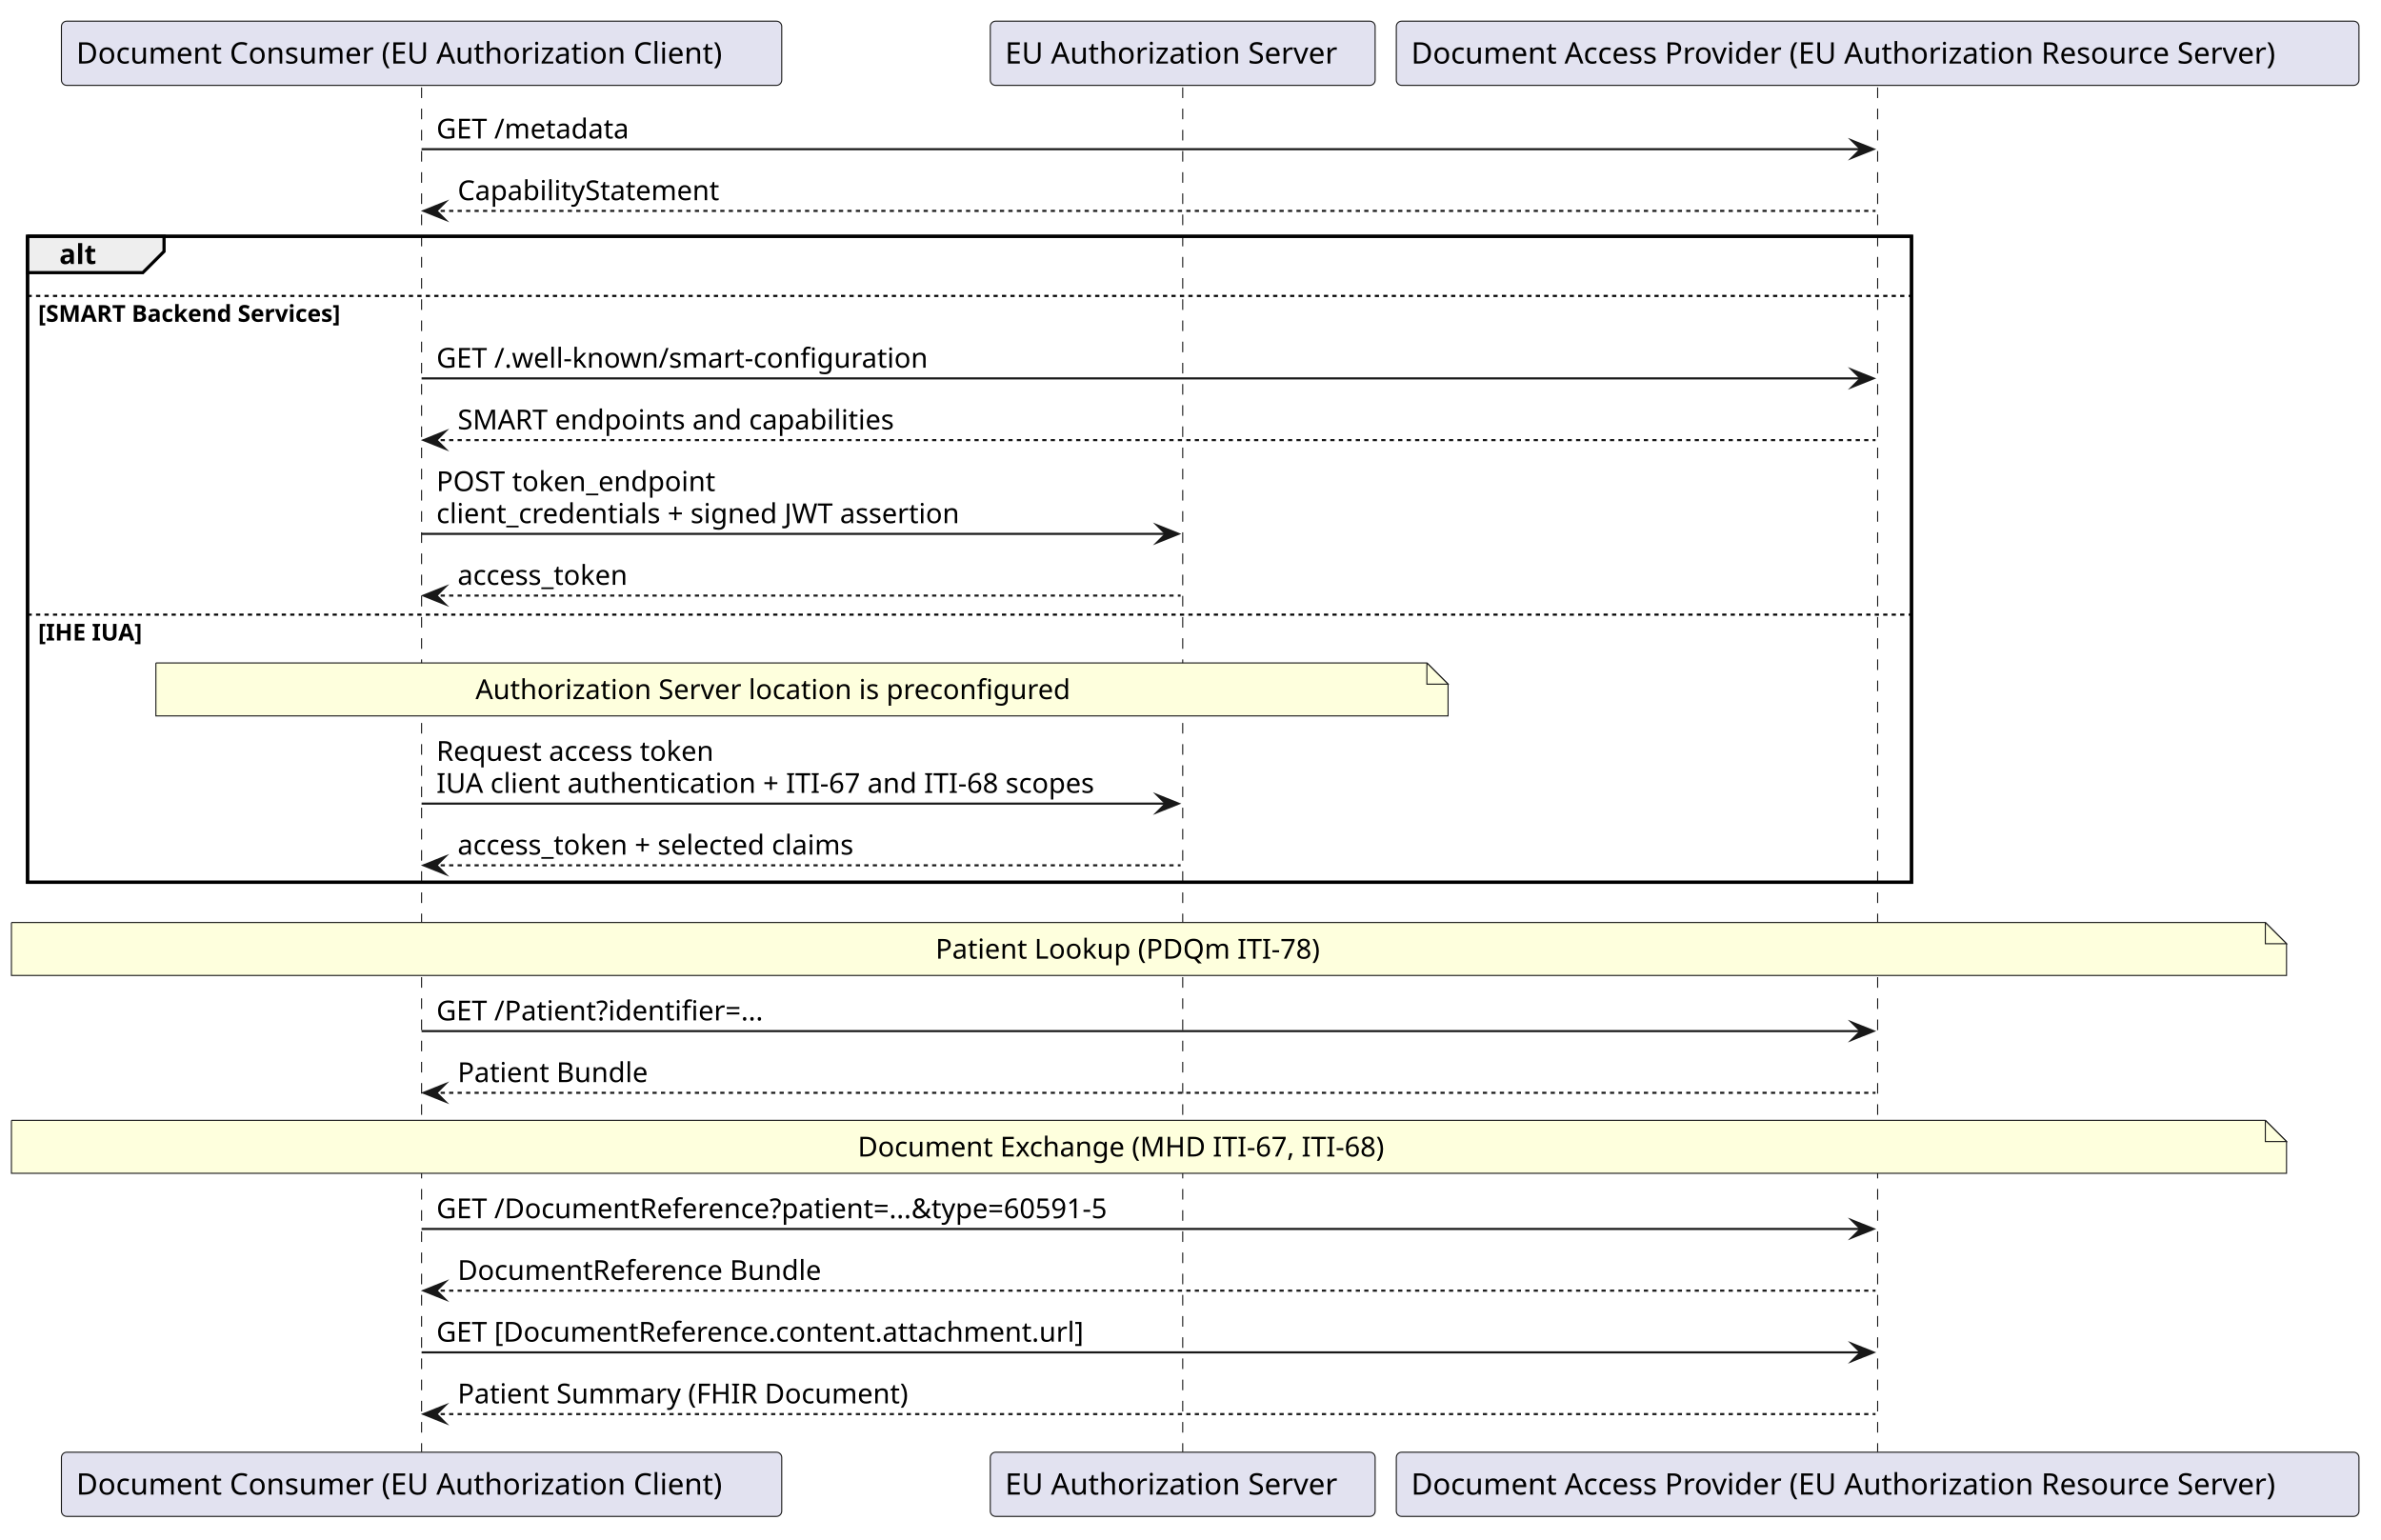
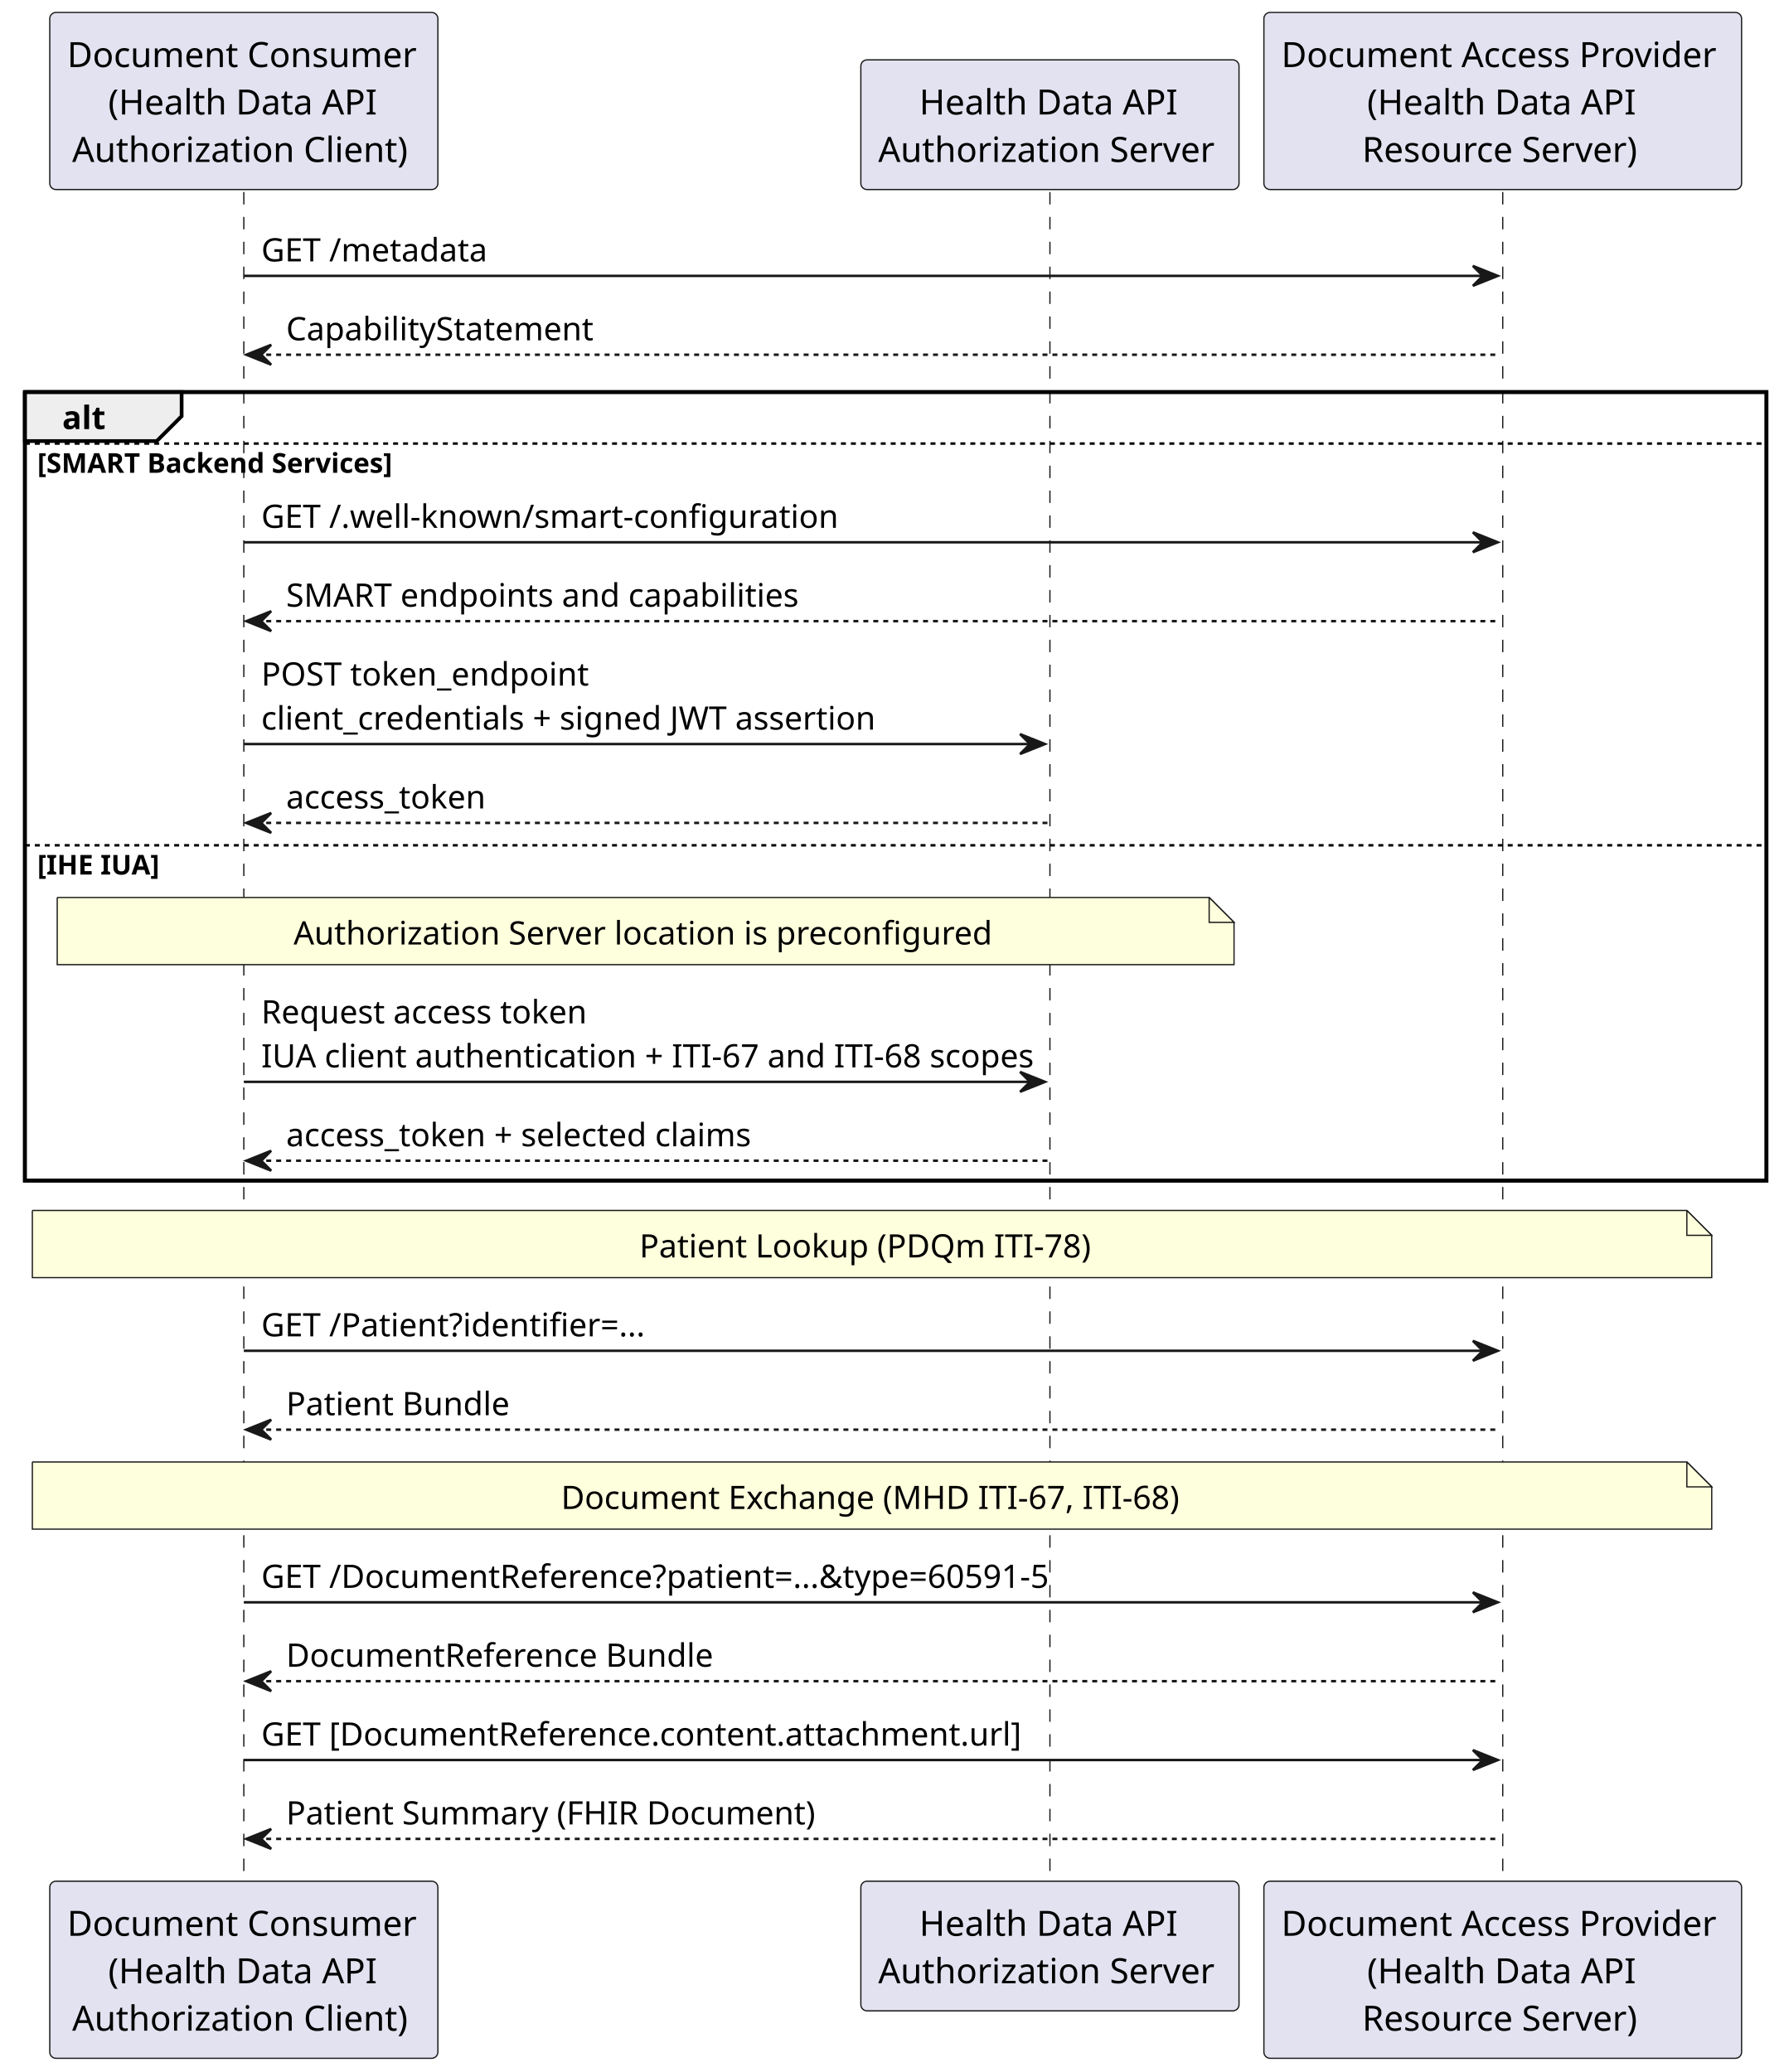
- <svg xmlns="http://www.w3.org/2000/svg" version="1.1" data-diagram-type="SEQUENCE" viewBox="0 0 1124 727" zoomAndPan="magnify" preserveAspectRatio="none" contentStyleType="text/css">
+ <svg xmlns="http://www.w3.org/2000/svg" contentStyleType="text/css" preserveAspectRatio="none" version="1.1" viewBox="0 0 717 833" zoomAndPan="magnify">
  <defs />
-   <g font-family="sans-serif" lengthAdjust="spacing">
-     <rect x="13" y="111.563" width="889.377" height="304.938" fill="none" style="stroke:#000;stroke-width:1.5;" />
-     <g>
-       <rect x="195.517" y="41.297" width="8" height="644.266" fill="#000" fill-opacity="0" />
-       <line x1="199.017" y1="41.297" x2="199.017" y2="685.563" style="stroke:#181818;stroke-width:0.5;stroke-dasharray:5,5;" />
-     </g>
-     <g>
-       <rect x="554.825" y="41.297" width="8" height="644.266" fill="#000" fill-opacity="0" />
-       <line x1="558.325" y1="41.297" x2="558.325" y2="685.563" style="stroke:#181818;stroke-width:0.5;stroke-dasharray:5,5;" />
-     </g>
-     <g>
-       <rect x="882.877" y="41.297" width="8" height="644.266" fill="#000" fill-opacity="0" />
-       <line x1="886.377" y1="41.297" x2="886.377" y2="685.563" style="stroke:#181818;stroke-width:0.5;stroke-dasharray:5,5;" />
-     </g>
-     <rect x="29" y="10" width="340.033" height="30.297" fill="#E2E2F0" style="stroke:#181818;stroke-width:0.5;" rx="2.5" ry="2.5" />
-     <text x="36" y="29.995" fill="#000" font-size="14" textLength="326.033">Document Consumer (EU Authorization Client)</text>
-     <rect x="467.489" y="10" width="181.672" height="30.297" fill="#E2E2F0" style="stroke:#181818;stroke-width:0.5;" rx="2.5" ry="2.5" />
-     <text x="474.489" y="29.995" fill="#000" font-size="14" textLength="167.672">EU Authorization Server</text>
-     <rect x="659.161" y="10" width="454.433" height="30.297" fill="#E2E2F0" style="stroke:#181818;stroke-width:0.5;" rx="2.5" ry="2.5" />
-     <text x="666.161" y="29.995" fill="#000" font-size="14" textLength="440.433">Document Access Provider (EU Authorization Resource Server)</text>
-     <rect x="29" y="685.563" width="340.033" height="30.297" fill="#E2E2F0" style="stroke:#181818;stroke-width:0.5;" rx="2.5" ry="2.5" />
-     <text x="36" y="705.558" fill="#000" font-size="14" textLength="326.033">Document Consumer (EU Authorization Client)</text>
-     <rect x="467.489" y="685.563" width="181.672" height="30.297" fill="#E2E2F0" style="stroke:#181818;stroke-width:0.5;" rx="2.5" ry="2.5" />
-     <text x="474.489" y="705.558" fill="#000" font-size="14" textLength="167.672">EU Authorization Server</text>
-     <rect x="659.161" y="685.563" width="454.433" height="30.297" fill="#E2E2F0" style="stroke:#181818;stroke-width:0.5;" rx="2.5" ry="2.5" />
-     <text x="666.161" y="705.558" fill="#000" font-size="14" textLength="440.433">Document Access Provider (EU Authorization Resource Server)</text>
-     <polygon points="874.377,66.43,884.377,70.43,874.377,74.43,878.377,70.43" fill="#181818" style="stroke:#181818;stroke-width:1;stroke-linejoin:miter;stroke-miterlimit:10;" />
-     <line x1="199.017" y1="70.43" x2="880.377" y2="70.43" style="stroke:#181818;stroke-width:1;" />
-     <text x="206.017" y="65.364" fill="#000" font-size="13" textLength="97.748">GET /metadata</text>
-     <polygon points="210.017,95.563,200.017,99.563,210.017,103.563,206.017,99.563" fill="#181818" style="stroke:#181818;stroke-width:1;stroke-linejoin:miter;stroke-miterlimit:10;" />
-     <line x1="204.017" y1="99.563" x2="885.377" y2="99.563" style="stroke:#181818;stroke-width:1;stroke-dasharray:2,2;" />
-     <text x="216.017" y="94.497" fill="#000" font-size="13" textLength="133.548">CapabilityStatement</text>
-     <path d="M13,111.563 L77.443,111.563 L77.443,118.695 L67.443,128.695 L13,128.695 L13,111.563" style="stroke:#000;stroke-width:1.5;" fill="#EEE" />
-     <rect x="13" y="111.563" width="889.377" height="304.938" fill="none" style="stroke:#000;stroke-width:1.5;" />
-     <text x="28" y="124.629" fill="#000" font-size="13" textLength="19.443" font-weight="700">alt</text>
-     <line x1="13" y1="139.695" x2="902.377" y2="139.695" style="stroke:#000;stroke-width:1;stroke-dasharray:2,2;" />
-     <text x="18" y="151.906" fill="#000" font-size="11" textLength="166.155" font-weight="700">[SMART Backend Services]</text>
-     <polygon points="874.377,174.633,884.377,178.633,874.377,182.633,878.377,178.633" fill="#181818" style="stroke:#181818;stroke-width:1;stroke-linejoin:miter;stroke-miterlimit:10;" />
-     <line x1="199.017" y1="178.633" x2="880.377" y2="178.633" style="stroke:#181818;stroke-width:1;" />
-     <text x="206.017" y="173.567" fill="#000" font-size="13" textLength="245.159">GET /.well-known/smart-configuration</text>
-     <polygon points="210.017,203.766,200.017,207.766,210.017,211.766,206.017,207.766" fill="#181818" style="stroke:#181818;stroke-width:1;stroke-linejoin:miter;stroke-miterlimit:10;" />
-     <line x1="204.017" y1="207.766" x2="885.377" y2="207.766" style="stroke:#181818;stroke-width:1;stroke-dasharray:2,2;" />
-     <text x="216.017" y="202.7" fill="#000" font-size="13" textLength="220.505">SMART endpoints and capabilities</text>
-     <polygon points="546.325,248.031,556.325,252.031,546.325,256.031,550.325,252.031" fill="#181818" style="stroke:#181818;stroke-width:1;stroke-linejoin:miter;stroke-miterlimit:10;" />
-     <line x1="199.017" y1="252.031" x2="552.325" y2="252.031" style="stroke:#181818;stroke-width:1;" />
-     <text x="206.017" y="231.833" fill="#000" font-size="13" textLength="139.356">POST token_endpoint</text>
-     <text x="206.017" y="246.965" fill="#000" font-size="13" textLength="269.179">client_credentials + signed JWT assertion</text>
-     <polygon points="210.017,277.164,200.017,281.164,210.017,285.164,206.017,281.164" fill="#181818" style="stroke:#181818;stroke-width:1;stroke-linejoin:miter;stroke-miterlimit:10;" />
-     <line x1="204.017" y1="281.164" x2="557.325" y2="281.164" style="stroke:#181818;stroke-width:1;stroke-dasharray:2,2;" />
-     <text x="216.017" y="276.098" fill="#000" font-size="13" textLength="87.122">access_token</text>
-     <line x1="13" y1="290.164" x2="902.377" y2="290.164" style="stroke:#000;stroke-width:1;stroke-dasharray:2,2;" />
-     <text x="18" y="302.375" fill="#000" font-size="11" textLength="56.235" font-weight="700">[IHE IUA]</text>
-     <path d="M73.59,312.969 L73.59,337.969 L683.59,337.969 L683.59,322.969 L673.59,312.969 L73.59,312.969" style="stroke:#181818;stroke-width:0.5;" fill="#FEFFDD" />
-     <path d="M673.59,312.969 L673.59,322.969 L683.59,322.969 L673.59,312.969" style="stroke:#181818;stroke-width:0.5;" fill="#FEFFDD" />
-     <text x="224.468" y="330.036" fill="#000" font-size="13" textLength="299.406">Authorization Server location is preconfigured</text>
-     <polygon points="546.325,375.367,556.325,379.367,546.325,383.367,550.325,379.367" fill="#181818" style="stroke:#181818;stroke-width:1;stroke-linejoin:miter;stroke-miterlimit:10;" />
-     <line x1="199.017" y1="379.367" x2="552.325" y2="379.367" style="stroke:#181818;stroke-width:1;" />
-     <text x="206.017" y="359.168" fill="#000" font-size="13" textLength="142.276">Request access token</text>
-     <text x="206.017" y="374.301" fill="#000" font-size="13" textLength="335.309">IUA client authentication + ITI-67 and ITI-68 scopes</text>
-     <polygon points="210.017,404.5,200.017,408.5,210.017,412.5,206.017,408.5" fill="#181818" style="stroke:#181818;stroke-width:1;stroke-linejoin:miter;stroke-miterlimit:10;" />
-     <line x1="204.017" y1="408.5" x2="557.325" y2="408.5" style="stroke:#181818;stroke-width:1;stroke-dasharray:2,2;" />
-     <text x="216.017" y="403.434" fill="#000" font-size="13" textLength="207.061">access_token + selected claims</text>
-     <path d="M5.4,435.5 L5.4,460.5 L1079.4,460.5 L1079.4,445.5 L1069.4,435.5 L5.4,435.5" style="stroke:#181818;stroke-width:0.5;" fill="#FEFFDD" />
-     <path d="M1069.4,435.5 L1069.4,445.5 L1079.4,445.5 L1069.4,435.5" style="stroke:#181818;stroke-width:0.5;" fill="#FEFFDD" />
-     <text x="441.624" y="452.567" fill="#000" font-size="13" textLength="193.146">Patient Lookup (PDQm ITI-78)</text>
-     <polygon points="874.377,482.766,884.377,486.766,874.377,490.766,878.377,486.766" fill="#181818" style="stroke:#181818;stroke-width:1;stroke-linejoin:miter;stroke-miterlimit:10;" />
-     <line x1="199.017" y1="486.766" x2="880.377" y2="486.766" style="stroke:#181818;stroke-width:1;" />
-     <text x="206.017" y="481.7" fill="#000" font-size="13" textLength="169.121">GET /Patient?identifier=...</text>
-     <polygon points="210.017,511.898,200.017,515.898,210.017,519.898,206.017,515.898" fill="#181818" style="stroke:#181818;stroke-width:1;stroke-linejoin:miter;stroke-miterlimit:10;" />
-     <line x1="204.017" y1="515.898" x2="885.377" y2="515.898" style="stroke:#181818;stroke-width:1;stroke-dasharray:2,2;" />
-     <text x="216.017" y="510.833" fill="#000" font-size="13" textLength="95.24">Patient Bundle</text>
-     <path d="M5.4,528.898 L5.4,553.898 L1079.4,553.898 L1079.4,538.898 L1069.4,528.898 L5.4,528.898" style="stroke:#181818;stroke-width:0.5;" fill="#FEFFDD" />
-     <path d="M1069.4,528.898 L1069.4,538.898 L1079.4,538.898 L1069.4,528.898" style="stroke:#181818;stroke-width:0.5;" fill="#FEFFDD" />
-     <text x="404.903" y="545.965" fill="#000" font-size="13" textLength="266.589">Document Exchange (MHD ITI-67, ITI-68)</text>
-     <polygon points="874.377,576.164,884.377,580.164,874.377,584.164,878.377,580.164" fill="#181818" style="stroke:#181818;stroke-width:1;stroke-linejoin:miter;stroke-miterlimit:10;" />
-     <line x1="199.017" y1="580.164" x2="880.377" y2="580.164" style="stroke:#181818;stroke-width:1;" />
-     <text x="206.017" y="575.098" fill="#000" font-size="13" textLength="349.261">GET /DocumentReference?patient=...&amp;type=60591-5</text>
-     <polygon points="210.017,605.297,200.017,609.297,210.017,613.297,206.017,609.297" fill="#181818" style="stroke:#181818;stroke-width:1;stroke-linejoin:miter;stroke-miterlimit:10;" />
-     <line x1="204.017" y1="609.297" x2="885.377" y2="609.297" style="stroke:#181818;stroke-width:1;stroke-dasharray:2,2;" />
-     <text x="216.017" y="604.231" fill="#000" font-size="13" textLength="183.073">DocumentReference Bundle</text>
-     <polygon points="874.377,634.43,884.377,638.43,874.377,642.43,878.377,638.43" fill="#181818" style="stroke:#181818;stroke-width:1;stroke-linejoin:miter;stroke-miterlimit:10;" />
-     <line x1="199.017" y1="638.43" x2="880.377" y2="638.43" style="stroke:#181818;stroke-width:1;" />
-     <text x="206.017" y="633.364" fill="#000" font-size="13" textLength="329.063">GET [DocumentReference.content.attachment.url]</text>
-     <polygon points="210.017,663.563,200.017,667.563,210.017,671.563,206.017,667.563" fill="#181818" style="stroke:#181818;stroke-width:1;stroke-linejoin:miter;stroke-miterlimit:10;" />
-     <line x1="204.017" y1="667.563" x2="885.377" y2="667.563" style="stroke:#181818;stroke-width:1;stroke-dasharray:2,2;" />
-     <text x="216.017" y="662.497" fill="#000" font-size="13" textLength="228.681">Patient Summary (FHIR Document)</text>
+   <g>
+     <rect fill="none" height="317.024" style="stroke:#000000;stroke-width:1.5;" width="700" x="10" y="157.616" />
+     <line style="stroke:#181818;stroke-width:0.5;stroke-dasharray:5.0,5.0;" x1="98" x2="98" y1="77.204" y2="757.288" />
+     <line style="stroke:#181818;stroke-width:0.5;stroke-dasharray:5.0,5.0;" x1="422" x2="422" y1="77.204" y2="757.288" />
+     <line style="stroke:#181818;stroke-width:0.5;stroke-dasharray:5.0,5.0;" x1="604" x2="604" y1="77.204" y2="757.288" />
+     <rect fill="#E2E2F0" height="71.204" rx="2.5" ry="2.5" style="stroke:#181818;stroke-width:0.5;" width="156" x="20" y="5" />
+     <text fill="#000000" font-family="sans-serif" font-size="14" lengthAdjust="spacing" textLength="142" x="27" y="26.966">Document Consumer</text>
+     <text fill="#000000" font-family="sans-serif" font-size="14" lengthAdjust="spacing" textLength="109" x="43.5" y="46.034">(Health Data API</text>
+     <text fill="#000000" font-family="sans-serif" font-size="14" lengthAdjust="spacing" textLength="138" x="29" y="65.102">Authorization Client)</text>
+     <rect fill="#E2E2F0" height="71.204" rx="2.5" ry="2.5" style="stroke:#181818;stroke-width:0.5;" width="156" x="20" y="756.288" />
+     <text fill="#000000" font-family="sans-serif" font-size="14" lengthAdjust="spacing" textLength="142" x="27" y="778.254">Document Consumer</text>
+     <text fill="#000000" font-family="sans-serif" font-size="14" lengthAdjust="spacing" textLength="109" x="43.5" y="797.322">(Health Data API</text>
+     <text fill="#000000" font-family="sans-serif" font-size="14" lengthAdjust="spacing" textLength="138" x="29" y="816.39">Authorization Client)</text>
+     <rect fill="#E2E2F0" height="52.136" rx="2.5" ry="2.5" style="stroke:#181818;stroke-width:0.5;" width="152" x="346" y="24.068" />
+     <text fill="#000000" font-family="sans-serif" font-size="14" lengthAdjust="spacing" textLength="105" x="369.5" y="46.034">Health Data API</text>
+     <text fill="#000000" font-family="sans-serif" font-size="14" lengthAdjust="spacing" textLength="138" x="353" y="65.102">Authorization Server</text>
+     <rect fill="#E2E2F0" height="52.136" rx="2.5" ry="2.5" style="stroke:#181818;stroke-width:0.5;" width="152" x="346" y="756.288" />
+     <text fill="#000000" font-family="sans-serif" font-size="14" lengthAdjust="spacing" textLength="105" x="369.5" y="778.254">Health Data API</text>
+     <text fill="#000000" font-family="sans-serif" font-size="14" lengthAdjust="spacing" textLength="138" x="353" y="797.322">Authorization Server</text>
+     <rect fill="#E2E2F0" height="71.204" rx="2.5" ry="2.5" style="stroke:#181818;stroke-width:0.5;" width="192" x="508" y="5" />
+     <text fill="#000000" font-family="sans-serif" font-size="14" lengthAdjust="spacing" textLength="178" x="515" y="26.966">Document Access Provider</text>
+     <text fill="#000000" font-family="sans-serif" font-size="14" lengthAdjust="spacing" textLength="109" x="549.5" y="46.034">(Health Data API</text>
+     <text fill="#000000" font-family="sans-serif" font-size="14" lengthAdjust="spacing" textLength="113" x="547.5" y="65.102">Resource Server)</text>
+     <rect fill="#E2E2F0" height="71.204" rx="2.5" ry="2.5" style="stroke:#181818;stroke-width:0.5;" width="192" x="508" y="756.288" />
+     <text fill="#000000" font-family="sans-serif" font-size="14" lengthAdjust="spacing" textLength="178" x="515" y="778.254">Document Access Provider</text>
+     <text fill="#000000" font-family="sans-serif" font-size="14" lengthAdjust="spacing" textLength="109" x="549.5" y="797.322">(Health Data API</text>
+     <text fill="#000000" font-family="sans-serif" font-size="14" lengthAdjust="spacing" textLength="113" x="547.5" y="816.39">Resource Server)</text>
+     <polygon fill="#181818" points="592,106.91,602,110.91,592,114.91,596,110.91" style="stroke:#181818;stroke-width:1.0;" />
+     <line style="stroke:#181818;stroke-width:1.0;" x1="98" x2="598" y1="110.91" y2="110.91" />
+     <text fill="#000000" font-family="sans-serif" font-size="13" lengthAdjust="spacing" textLength="89" x="105" y="105.101">GET /metadata</text>
+     <polygon fill="#181818" points="109,138.616,99,142.616,109,146.616,105,142.616" style="stroke:#181818;stroke-width:1.0;" />
+     <line style="stroke:#181818;stroke-width:1.0;stroke-dasharray:2.0,2.0;" x1="103" x2="603" y1="142.616" y2="142.616" />
+     <text fill="#000000" font-family="sans-serif" font-size="13" lengthAdjust="spacing" textLength="122" x="115" y="136.807">CapabilityStatement</text>
+     <path d="M10,157.616 L73,157.616 L73,167.322 L63,177.322 L10,177.322 L10,157.616 " fill="#EEEEEE" style="stroke:#000000;stroke-width:1.5;" />
+     <rect fill="none" height="317.024" style="stroke:#000000;stroke-width:1.5;" width="700" x="10" y="157.616" />
+     <text fill="#000000" font-family="sans-serif" font-size="13" font-weight="bold" lengthAdjust="spacing" textLength="18" x="25" y="172.513">alt</text>
+     <line style="stroke:#000000;stroke-width:1.0;stroke-dasharray:2.0,2.0;" x1="10" x2="710" y1="178.322" y2="178.322" />
+     <text fill="#000000" font-family="sans-serif" font-size="11" font-weight="bold" lengthAdjust="spacing" textLength="144" x="15" y="190.081">[SMART Backend Services]</text>
+     <polygon fill="#181818" points="592,214.01,602,218.01,592,222.01,596,218.01" style="stroke:#181818;stroke-width:1.0;" />
+     <line style="stroke:#181818;stroke-width:1.0;" x1="98" x2="598" y1="218.01" y2="218.01" />
+     <text fill="#000000" font-family="sans-serif" font-size="13" lengthAdjust="spacing" textLength="227" x="105" y="212.201">GET /.well-known/smart-configuration</text>
+     <polygon fill="#181818" points="109,245.716,99,249.716,109,253.716,105,249.716" style="stroke:#181818;stroke-width:1.0;" />
+     <line style="stroke:#181818;stroke-width:1.0;stroke-dasharray:2.0,2.0;" x1="103" x2="603" y1="249.716" y2="249.716" />
+     <text fill="#000000" font-family="sans-serif" font-size="13" lengthAdjust="spacing" textLength="201" x="115" y="243.907">SMART endpoints and capabilities</text>
+     <polygon fill="#181818" points="410,295.128,420,299.128,410,303.128,414,299.128" style="stroke:#181818;stroke-width:1.0;" />
+     <line style="stroke:#181818;stroke-width:1.0;" x1="98" x2="416" y1="299.128" y2="299.128" />
+     <text fill="#000000" font-family="sans-serif" font-size="13" lengthAdjust="spacing" textLength="131" x="105" y="275.613">POST token_endpoint</text>
+     <text fill="#000000" font-family="sans-serif" font-size="13" lengthAdjust="spacing" textLength="240" x="105" y="293.319">client_credentials + signed JWT assertion</text>
+     <polygon fill="#181818" points="109,326.834,99,330.834,109,334.834,105,330.834" style="stroke:#181818;stroke-width:1.0;" />
+     <line style="stroke:#181818;stroke-width:1.0;stroke-dasharray:2.0,2.0;" x1="103" x2="421" y1="330.834" y2="330.834" />
+     <text fill="#000000" font-family="sans-serif" font-size="13" lengthAdjust="spacing" textLength="79" x="115" y="325.025">access_token</text>
+     <line style="stroke:#000000;stroke-width:1.0;stroke-dasharray:2.0,2.0;" x1="10" x2="710" y1="339.834" y2="339.834" />
+     <text fill="#000000" font-family="sans-serif" font-size="11" font-weight="bold" lengthAdjust="spacing" textLength="49" x="15" y="351.593">[IHE IUA]</text>
+     <path d="M23,360.816 L23,387.816 L496,387.816 L496,370.816 L486,360.816 L23,360.816 " fill="#FEFFDD" style="stroke:#181818;stroke-width:0.5;" />
+     <path d="M486,360.816 L486,370.816 L496,370.816 L486,360.816 " fill="#FEFFDD" style="stroke:#181818;stroke-width:0.5;" />
+     <text fill="#000000" font-family="sans-serif" font-size="13" lengthAdjust="spacing" textLength="274" x="118" y="379.713">Authorization Server location is preconfigured</text>
+     <polygon fill="#181818" points="410,430.934,420,434.934,410,438.934,414,434.934" style="stroke:#181818;stroke-width:1.0;" />
+     <line style="stroke:#181818;stroke-width:1.0;" x1="98" x2="416" y1="434.934" y2="434.934" />
+     <text fill="#000000" font-family="sans-serif" font-size="13" lengthAdjust="spacing" textLength="128" x="105" y="411.419">Request access token</text>
+     <text fill="#000000" font-family="sans-serif" font-size="13" lengthAdjust="spacing" textLength="300" x="105" y="429.125">IUA client authentication + ITI-67 and ITI-68 scopes</text>
+     <polygon fill="#181818" points="109,462.64,99,466.64,109,470.64,105,466.64" style="stroke:#181818;stroke-width:1.0;" />
+     <line style="stroke:#181818;stroke-width:1.0;stroke-dasharray:2.0,2.0;" x1="103" x2="421" y1="466.64" y2="466.64" />
+     <text fill="#000000" font-family="sans-serif" font-size="13" lengthAdjust="spacing" textLength="181" x="115" y="460.831">access_token + selected claims</text>
+     <path d="M13,486.64 L13,513.64 L688,513.64 L688,496.64 L678,486.64 L13,486.64 " fill="#FEFFDD" style="stroke:#181818;stroke-width:0.5;" />
+     <path d="M678,486.64 L678,496.64 L688,496.64 L678,486.64 " fill="#FEFFDD" style="stroke:#181818;stroke-width:0.5;" />
+     <text fill="#000000" font-family="sans-serif" font-size="13" lengthAdjust="spacing" textLength="178" x="257" y="505.537">Patient Lookup (PDQm ITI-78)</text>
+     <polygon fill="#181818" points="592,539.052,602,543.052,592,547.052,596,543.052" style="stroke:#181818;stroke-width:1.0;" />
+     <line style="stroke:#181818;stroke-width:1.0;" x1="98" x2="598" y1="543.052" y2="543.052" />
+     <text fill="#000000" font-family="sans-serif" font-size="13" lengthAdjust="spacing" textLength="149" x="105" y="537.243">GET /Patient?identifier=...</text>
+     <polygon fill="#181818" points="109,570.758,99,574.758,109,578.758,105,574.758" style="stroke:#181818;stroke-width:1.0;" />
+     <line style="stroke:#181818;stroke-width:1.0;stroke-dasharray:2.0,2.0;" x1="103" x2="603" y1="574.758" y2="574.758" />
+     <text fill="#000000" font-family="sans-serif" font-size="13" lengthAdjust="spacing" textLength="88" x="115" y="568.949">Patient Bundle</text>
+     <path d="M13,587.758 L13,614.758 L688,614.758 L688,597.758 L678,587.758 L13,587.758 " fill="#FEFFDD" style="stroke:#181818;stroke-width:0.5;" />
+     <path d="M678,587.758 L678,597.758 L688,597.758 L678,587.758 " fill="#FEFFDD" style="stroke:#181818;stroke-width:0.5;" />
+     <text fill="#000000" font-family="sans-serif" font-size="13" lengthAdjust="spacing" textLength="241" x="225.5" y="606.655">Document Exchange (MHD ITI-67, ITI-68)</text>
+     <polygon fill="#181818" points="592,640.17,602,644.17,592,648.17,596,644.17" style="stroke:#181818;stroke-width:1.0;" />
+     <line style="stroke:#181818;stroke-width:1.0;" x1="98" x2="598" y1="644.17" y2="644.17" />
+     <text fill="#000000" font-family="sans-serif" font-size="13" lengthAdjust="spacing" textLength="308" x="105" y="638.361">GET /DocumentReference?patient=...&amp;type=60591-5</text>
+     <polygon fill="#181818" points="109,671.876,99,675.876,109,679.876,105,675.876" style="stroke:#181818;stroke-width:1.0;" />
+     <line style="stroke:#181818;stroke-width:1.0;stroke-dasharray:2.0,2.0;" x1="103" x2="603" y1="675.876" y2="675.876" />
+     <text fill="#000000" font-family="sans-serif" font-size="13" lengthAdjust="spacing" textLength="167" x="115" y="670.067">DocumentReference Bundle</text>
+     <polygon fill="#181818" points="592,703.582,602,707.582,592,711.582,596,707.582" style="stroke:#181818;stroke-width:1.0;" />
+     <line style="stroke:#181818;stroke-width:1.0;" x1="98" x2="598" y1="707.582" y2="707.582" />
+     <text fill="#000000" font-family="sans-serif" font-size="13" lengthAdjust="spacing" textLength="298" x="105" y="701.773">GET [DocumentReference.content.attachment.url]</text>
+     <polygon fill="#181818" points="109,735.288,99,739.288,109,743.288,105,739.288" style="stroke:#181818;stroke-width:1.0;" />
+     <line style="stroke:#181818;stroke-width:1.0;stroke-dasharray:2.0,2.0;" x1="103" x2="603" y1="739.288" y2="739.288" />
+     <text fill="#000000" font-family="sans-serif" font-size="13" lengthAdjust="spacing" textLength="210" x="115" y="733.479">Patient Summary (FHIR Document)</text>
  </g>
</svg>
